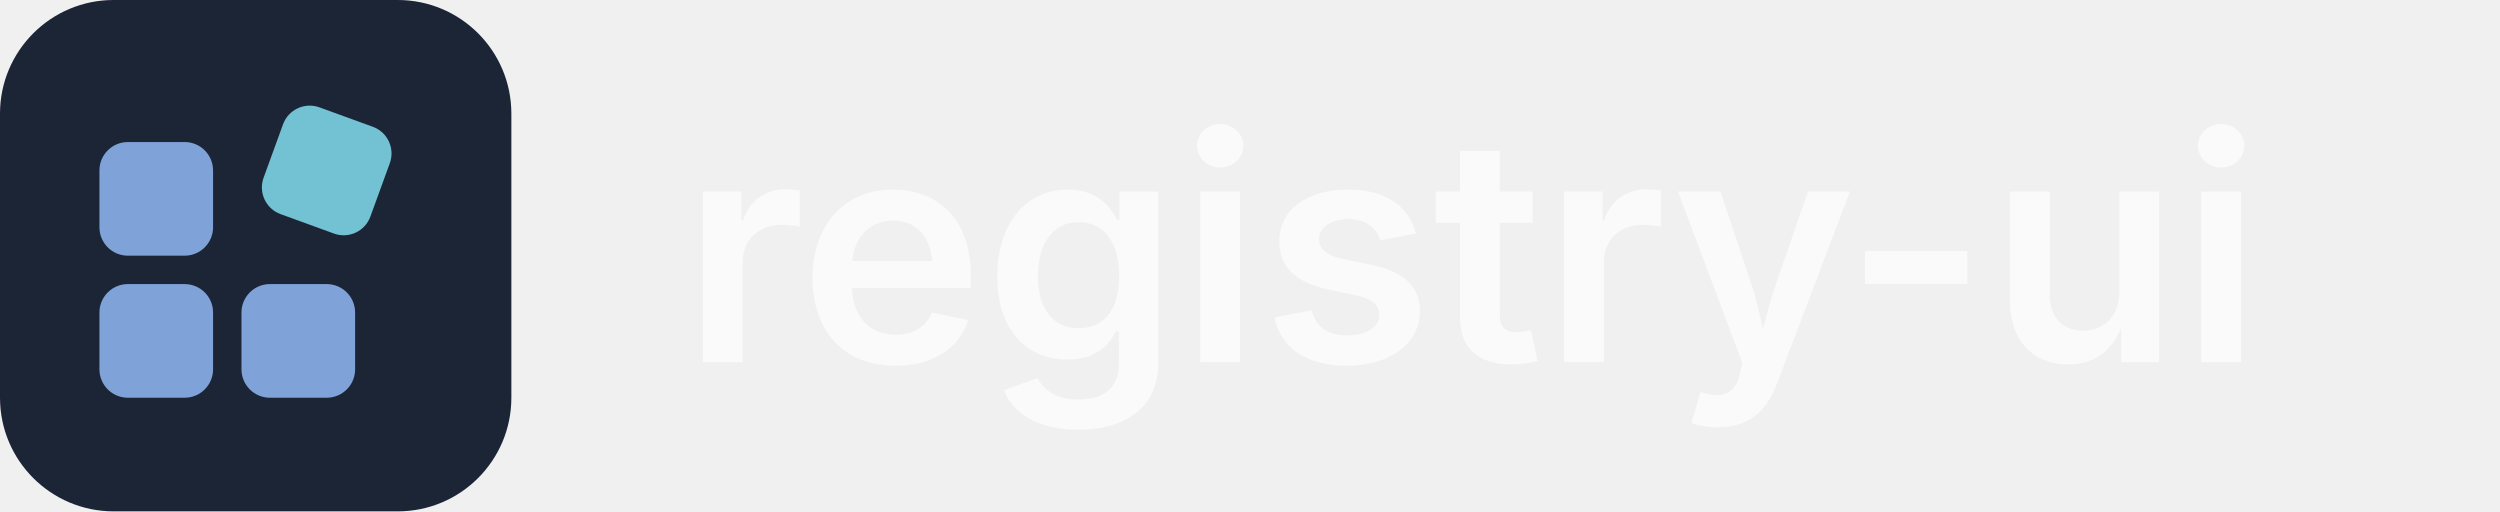
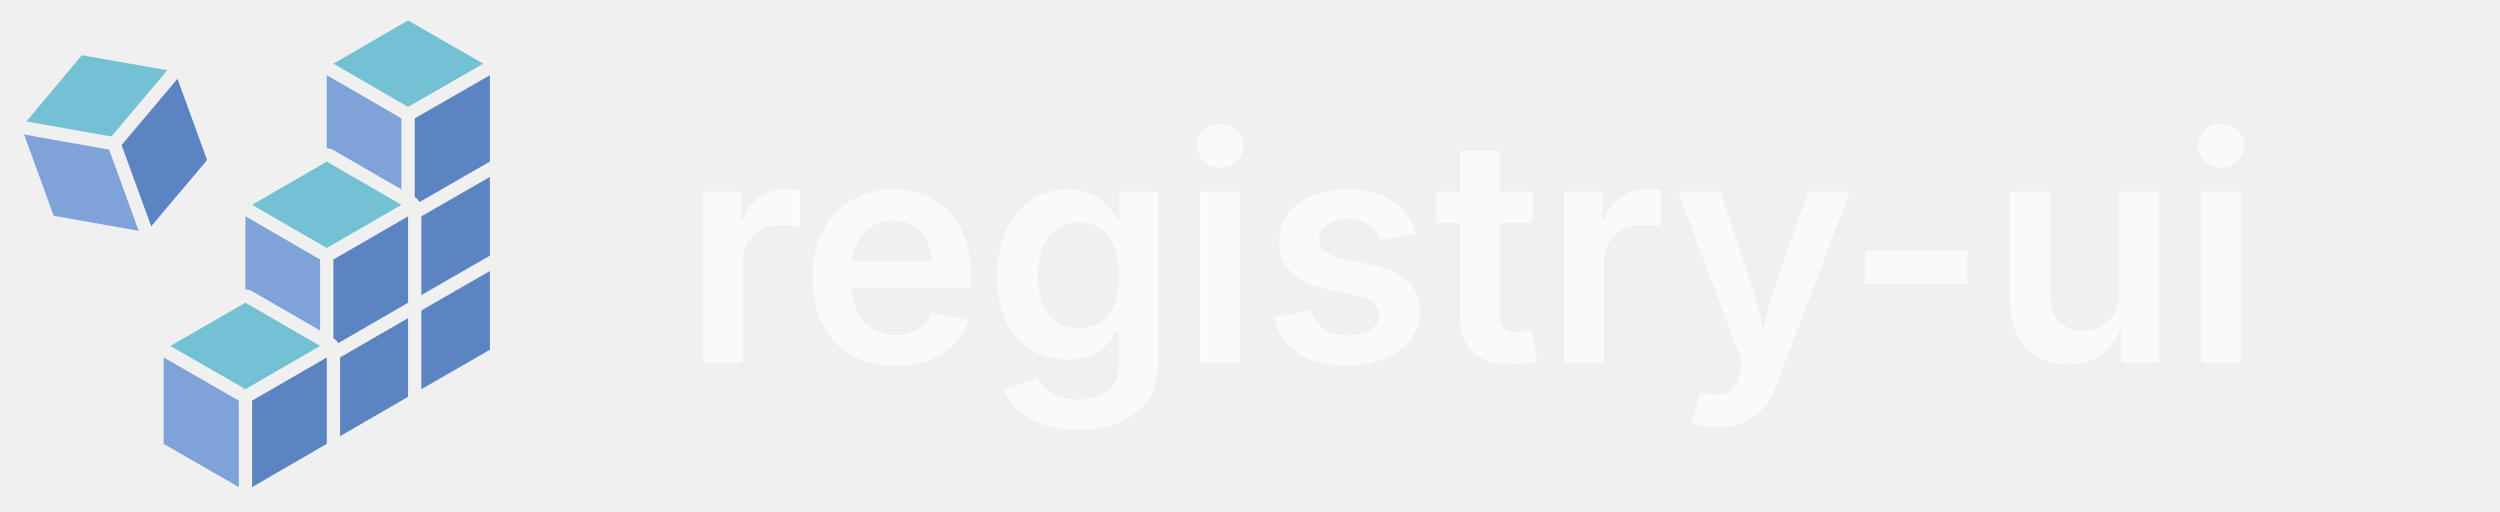
<svg xmlns="http://www.w3.org/2000/svg" viewBox="0 0 176 36" width="176" height="36">
-   <rect width="36" height="36" rx="8" fill="#1C2535" />
-   <g fill="#7FA3D9">
-     <rect x="7" y="20" width="8" height="8" rx="2" />
-     <rect x="17" y="20" width="8" height="8" rx="2" />
-     <rect x="7" y="10" width="8" height="8" rx="2" />
-   </g>
-   <rect x="19" y="8" width="8" height="8" rx="2" fill="#72C2D4" transform="rotate(20 23 12)" />
+   <svg width="36" height="36" viewBox="0 0 100 100">
+     <defs>
+       <mask id="m0" maskUnits="userSpaceOnUse" x="0" y="0" width="100" height="100">
+         <rect width="100" height="100" fill="#fff" />
+         <path d="M79.8 59.2L63.9 50.0M79.8 59.2L79.8 77.6M79.8 59.2L95.8 50.0" stroke="#000" stroke-width="2.6" stroke-linecap="round" />
+         <g stroke="#000" stroke-width="5.2" stroke-linejoin="round">
+           <polygon points="79.8,22.4 63.9,31.6 63.9,50.0 79.8,59.2 95.8,50.0 95.8,31.6" />
+           <polygon points="79.8,4.0 63.9,13.2 63.9,31.6 79.8,40.8 95.8,31.6 95.8,13.2" />
+           <polygon points="63.9,50.0 48.0,59.2 48.0,77.6 63.9,86.8 79.8,77.6 79.8,59.2" />
+           <polygon points="63.9,31.6 48.0,40.8 48.0,59.2 63.9,68.4 79.8,59.2 79.8,40.8" />
+           <polygon points="48.0,59.2 32.0,68.4 32.0,86.8 48.0,96.0 63.9,86.8 63.9,68.4" />
+           <polygon points="16.0,10.8 4.2,24.9 10.5,42.2 28.6,45.4 40.5,31.3 34.2,14.0" />
+         </g>
+       </mask>
+       <mask id="m1" maskUnits="userSpaceOnUse" x="0" y="0" width="100" height="100">
+         <rect width="100" height="100" fill="#fff" />
+         <path d="M79.8 40.8L63.9 31.6M79.8 40.8L79.8 59.2M79.8 40.8L95.8 31.6" stroke="#000" stroke-width="2.6" stroke-linecap="round" />
+         <g stroke="#000" stroke-width="5.2" stroke-linejoin="round">
+           <polygon points="79.8,4.0 63.9,13.2 63.9,31.6 79.8,40.8 95.8,31.6 95.8,13.2" />
+           <polygon points="63.9,50.0 48.0,59.2 48.0,77.6 63.9,86.8 79.8,77.6 79.8,59.2" />
+           <polygon points="63.9,31.6 48.0,40.8 48.0,59.2 63.9,68.4 79.8,59.2 79.8,40.8" />
+           <polygon points="48.0,59.2 32.0,68.4 32.0,86.8 48.0,96.0 63.9,86.8 63.9,68.4" />
+           <polygon points="16.0,10.8 4.2,24.9 10.5,42.2 28.6,45.4 40.5,31.3 34.2,14.0" />
+         </g>
+       </mask>
+       <mask id="m2" maskUnits="userSpaceOnUse" x="0" y="0" width="100" height="100">
+         <rect width="100" height="100" fill="#fff" />
+         <path d="M79.8 22.4L63.9 13.2M79.8 22.4L79.8 40.8M79.8 22.4L95.8 13.2" stroke="#000" stroke-width="2.6" stroke-linecap="round" />
+         <g stroke="#000" stroke-width="5.2" stroke-linejoin="round">
+           <polygon points="63.9,50.0 48.0,59.2 48.0,77.6 63.9,86.8 79.8,77.6 79.8,59.2" />
+           <polygon points="63.9,31.6 48.0,40.8 48.0,59.2 63.9,68.4 79.8,59.2 79.8,40.8" />
+           <polygon points="48.0,59.2 32.0,68.4 32.0,86.8 48.0,96.0 63.9,86.8 63.9,68.4" />
+           <polygon points="16.0,10.8 4.2,24.9 10.5,42.2 28.6,45.4 40.5,31.3 34.2,14.0" />
+         </g>
+       </mask>
+       <mask id="m3" maskUnits="userSpaceOnUse" x="0" y="0" width="100" height="100">
+         <rect width="100" height="100" fill="#fff" />
+         <path d="M63.9 68.4L48.0 59.2M63.9 68.4L63.9 86.8M63.9 68.4L79.8 59.2" stroke="#000" stroke-width="2.6" stroke-linecap="round" />
+         <g stroke="#000" stroke-width="5.2" stroke-linejoin="round">
+           <polygon points="63.9,31.6 48.0,40.8 48.0,59.2 63.9,68.4 79.8,59.2 79.8,40.8" />
+           <polygon points="48.0,59.2 32.0,68.4 32.0,86.8 48.0,96.0 63.9,86.8 63.9,68.4" />
+           <polygon points="16.0,10.8 4.2,24.9 10.5,42.2 28.6,45.4 40.5,31.3 34.2,14.0" />
+         </g>
+       </mask>
+       <mask id="m4" maskUnits="userSpaceOnUse" x="0" y="0" width="100" height="100">
+         <rect width="100" height="100" fill="#fff" />
+         <path d="M63.9 50.0L48.0 40.8M63.9 50.0L63.9 68.4M63.9 50.0L79.8 40.8" stroke="#000" stroke-width="2.6" stroke-linecap="round" />
+         <g stroke="#000" stroke-width="5.2" stroke-linejoin="round">
+           <polygon points="48.0,59.2 32.0,68.4 32.0,86.8 48.0,96.0 63.9,86.8 63.9,68.4" />
+           <polygon points="16.0,10.8 4.2,24.9 10.5,42.2 28.6,45.4 40.5,31.3 34.2,14.0" />
+         </g>
+       </mask>
+       <mask id="m5" maskUnits="userSpaceOnUse" x="0" y="0" width="100" height="100">
+         <rect width="100" height="100" fill="#fff" />
+         <path d="M48.0 77.6L32.0 68.4M48.0 77.6L48.0 96.0M48.0 77.6L63.9 68.4" stroke="#000" stroke-width="2.6" stroke-linecap="round" />
+         <g stroke="#000" stroke-width="5.2" stroke-linejoin="round">
+           <polygon points="16.0,10.8 4.2,24.9 10.5,42.2 28.6,45.4 40.5,31.3 34.2,14.0" />
+         </g>
+       </mask>
+       <mask id="m6" maskUnits="userSpaceOnUse" x="0" y="0" width="100" height="100">
+         <rect width="100" height="100" fill="#fff" />
+         <path d="M22.3 28.1L4.2 24.9M22.3 28.1L28.6 45.4M22.3 28.1L34.2 14.0" stroke="#000" stroke-width="2.6" stroke-linecap="round" />
+         <g stroke="#000" stroke-width="5.2" stroke-linejoin="round" />
+       </mask>
+     </defs>
+     <g mask="url(#m0)">
+       <polygon points="95.8,50.0 79.8,59.2 79.8,77.6 95.8,68.4" fill="#5D84C2" />
+       <polygon points="63.9,50.0 79.8,59.2 79.8,77.6 63.9,68.4" fill="#7FA3D9" />
+       <polygon points="79.8,40.8 63.9,50.0 79.8,59.2 95.8,50.0" fill="#72C2D4" />
+     </g>
+     <g mask="url(#m1)">
+       <polygon points="95.8,31.6 79.8,40.8 79.8,59.2 95.8,50.0" fill="#5D84C2" />
+       <polygon points="63.9,31.6 79.8,40.8 79.8,59.2 63.9,50.0" fill="#7FA3D9" />
+       <polygon points="79.8,22.4 63.9,31.6 79.8,40.8 95.8,31.6" fill="#72C2D4" />
+     </g>
+     <g mask="url(#m2)">
+       <polygon points="95.8,13.2 79.8,22.4 79.8,40.8 95.8,31.6" fill="#5D84C2" />
+       <polygon points="63.9,13.2 79.8,22.4 79.8,40.8 63.9,31.6" fill="#7FA3D9" />
+       <polygon points="79.8,4.0 63.9,13.2 79.8,22.4 95.8,13.2" fill="#72C2D4" />
+     </g>
+     <g mask="url(#m3)">
+       <polygon points="79.8,59.2 63.9,68.4 63.9,86.8 79.8,77.6" fill="#5D84C2" />
+       <polygon points="48.0,59.2 63.9,68.4 63.9,86.8 48.0,77.6" fill="#7FA3D9" />
+       <polygon points="63.9,50.0 48.0,59.2 63.9,68.4 79.8,59.2" fill="#72C2D4" />
+     </g>
+     <g mask="url(#m4)">
+       <polygon points="79.8,40.8 63.9,50.0 63.9,68.4 79.8,59.2" fill="#5D84C2" />
+       <polygon points="48.0,40.8 63.9,50.0 63.9,68.4 48.0,59.2" fill="#7FA3D9" />
+       <polygon points="63.9,31.6 48.0,40.8 63.9,50.0 79.8,40.8" fill="#72C2D4" />
+     </g>
+     <g mask="url(#m5)">
+       <polygon points="63.9,68.4 48.0,77.6 48.0,96.0 63.9,86.8" fill="#5D84C2" />
+       <polygon points="32.0,68.4 48.0,77.6 48.0,96.0 32.0,86.8" fill="#7FA3D9" />
+       <polygon points="48.0,59.2 32.0,68.4 48.0,77.6 63.9,68.4" fill="#72C2D4" />
+     </g>
+     <g mask="url(#m6)">
+       <polygon points="34.2,14.0 22.3,28.1 28.6,45.4 40.5,31.3" fill="#5D84C2" />
+       <polygon points="4.2,24.9 22.3,28.1 28.6,45.4 10.5,42.2" fill="#7FA3D9" />
+       <polygon points="16.0,10.8 4.2,24.9 22.3,28.1 34.2,14.0" fill="#72C2D4" />
+     </g>
+   </svg>
  <text x="48" y="25.5" font-family="Inter,system-ui,-apple-system,'Segoe UI',Roboto,sans-serif" font-size="22" font-weight="600" fill="#FAFAFA">registry-ui</text>
</svg>
